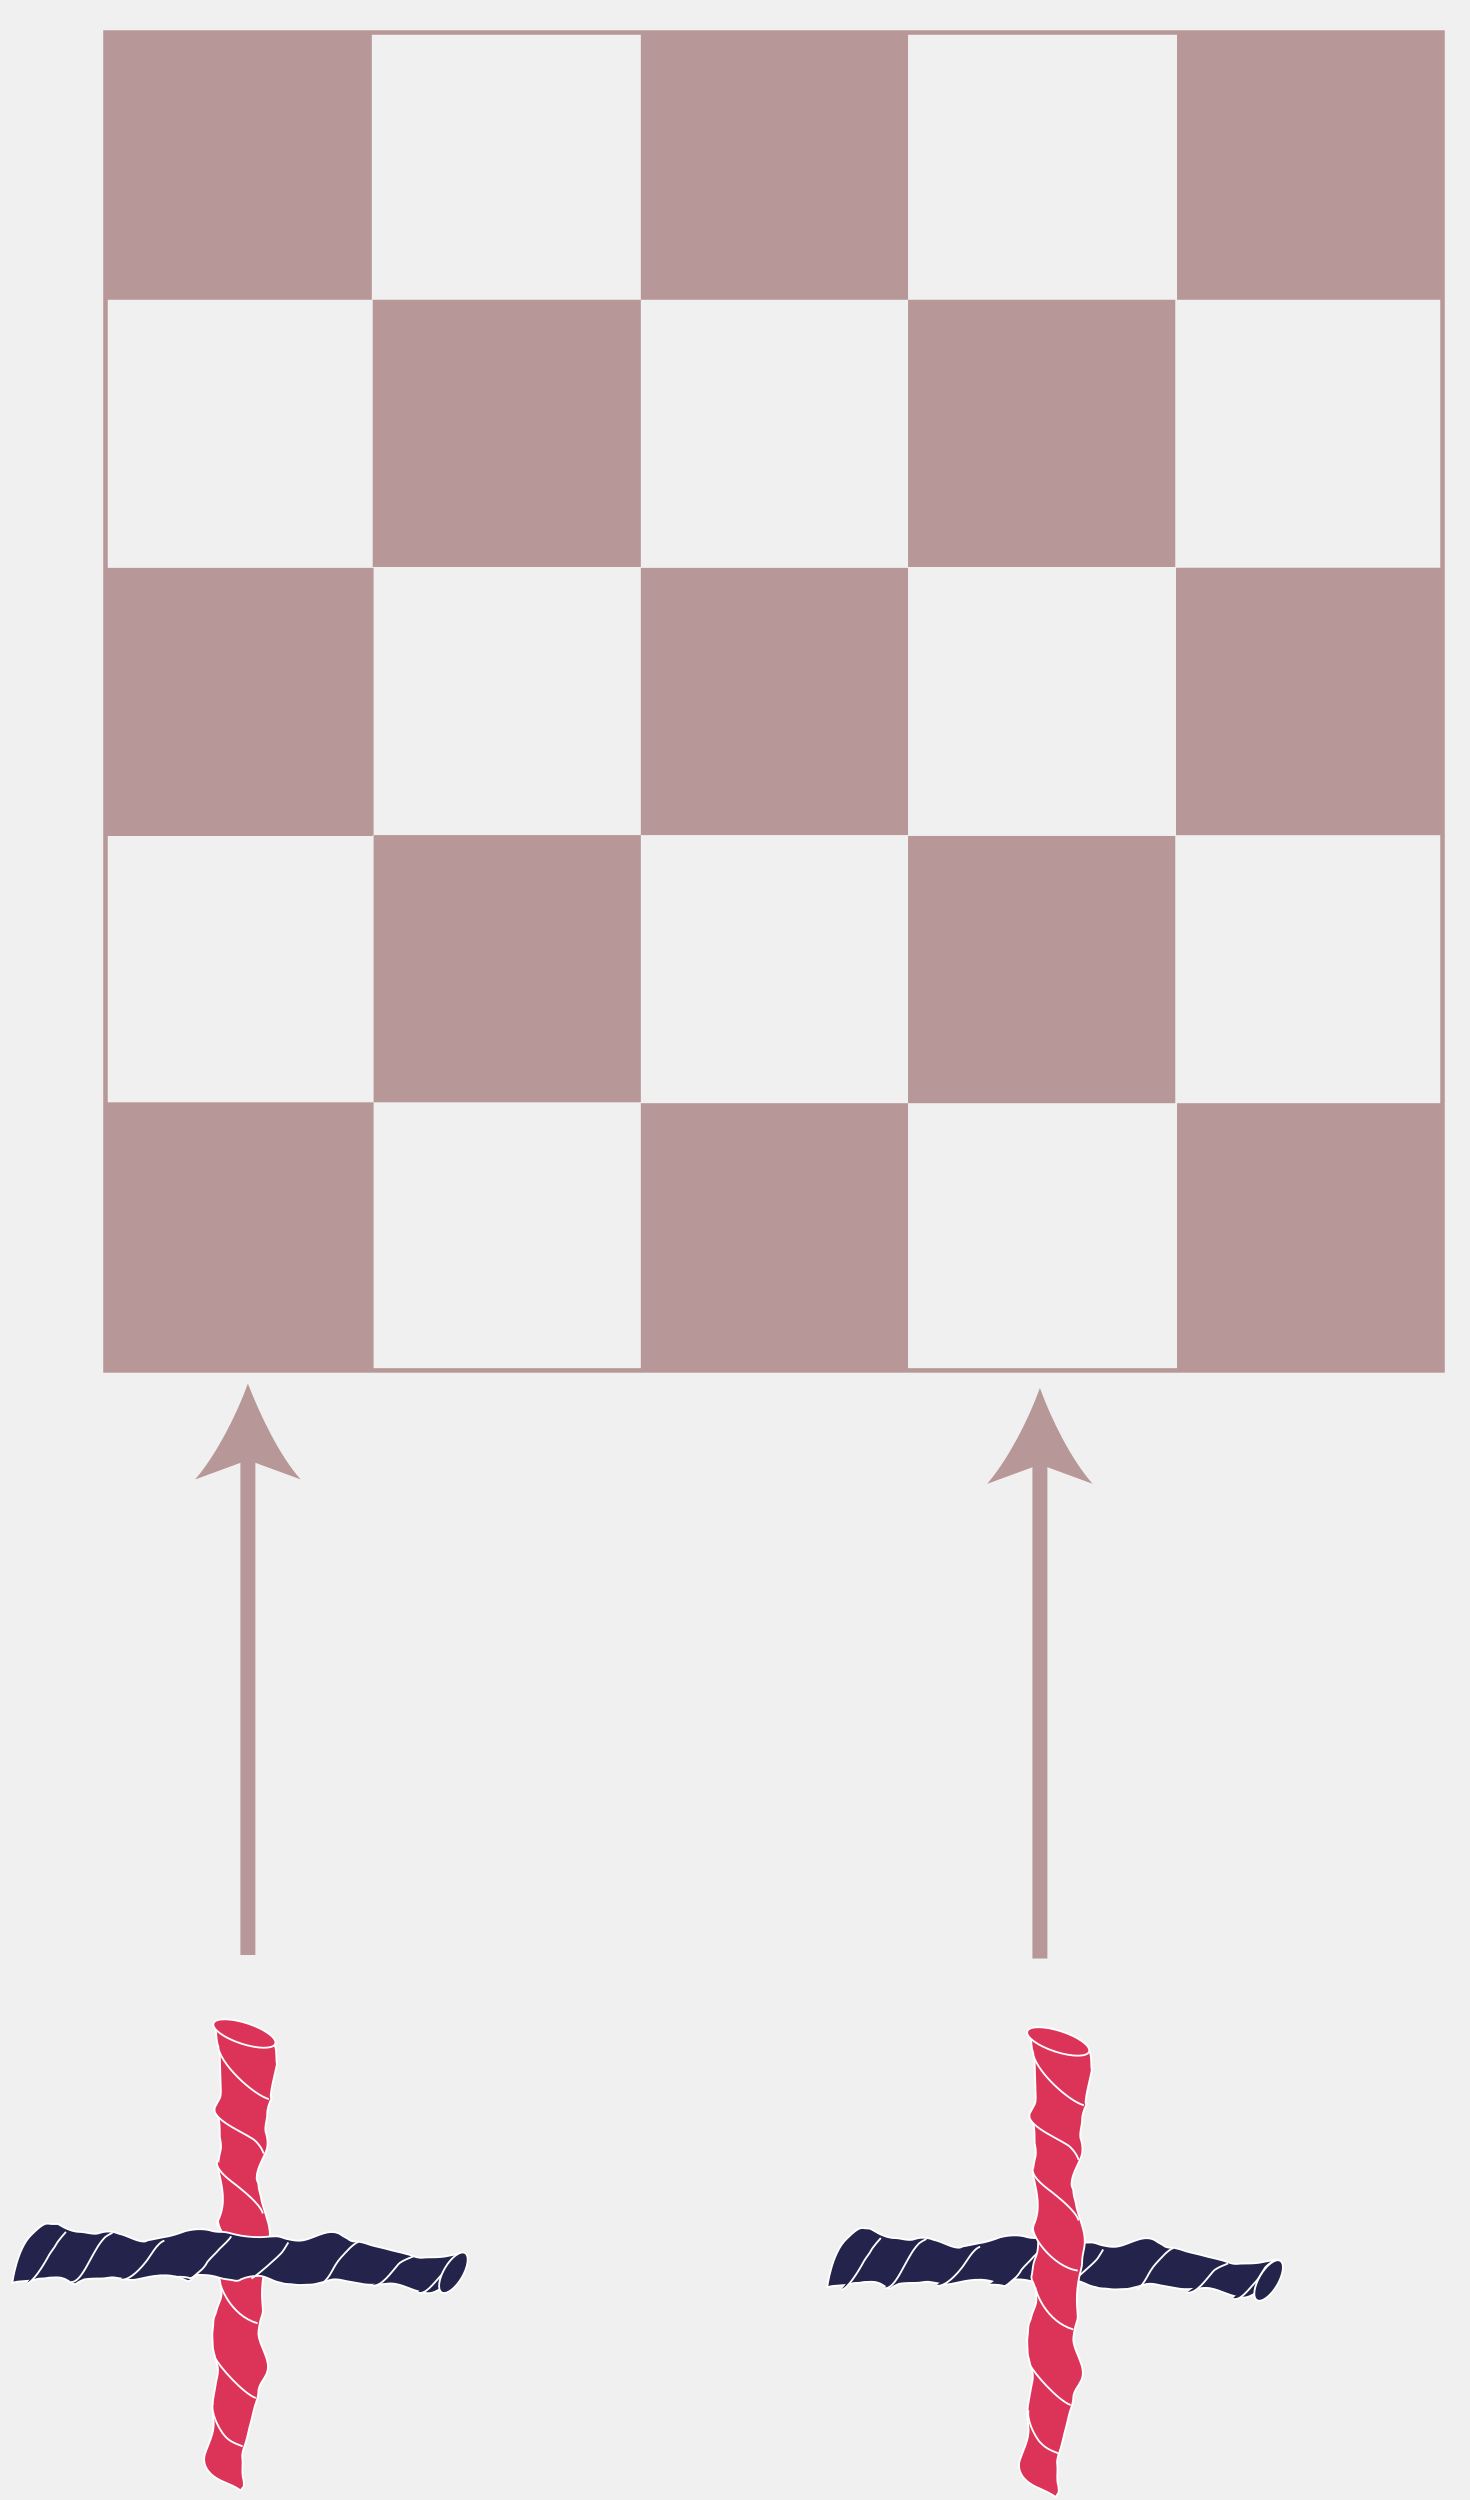
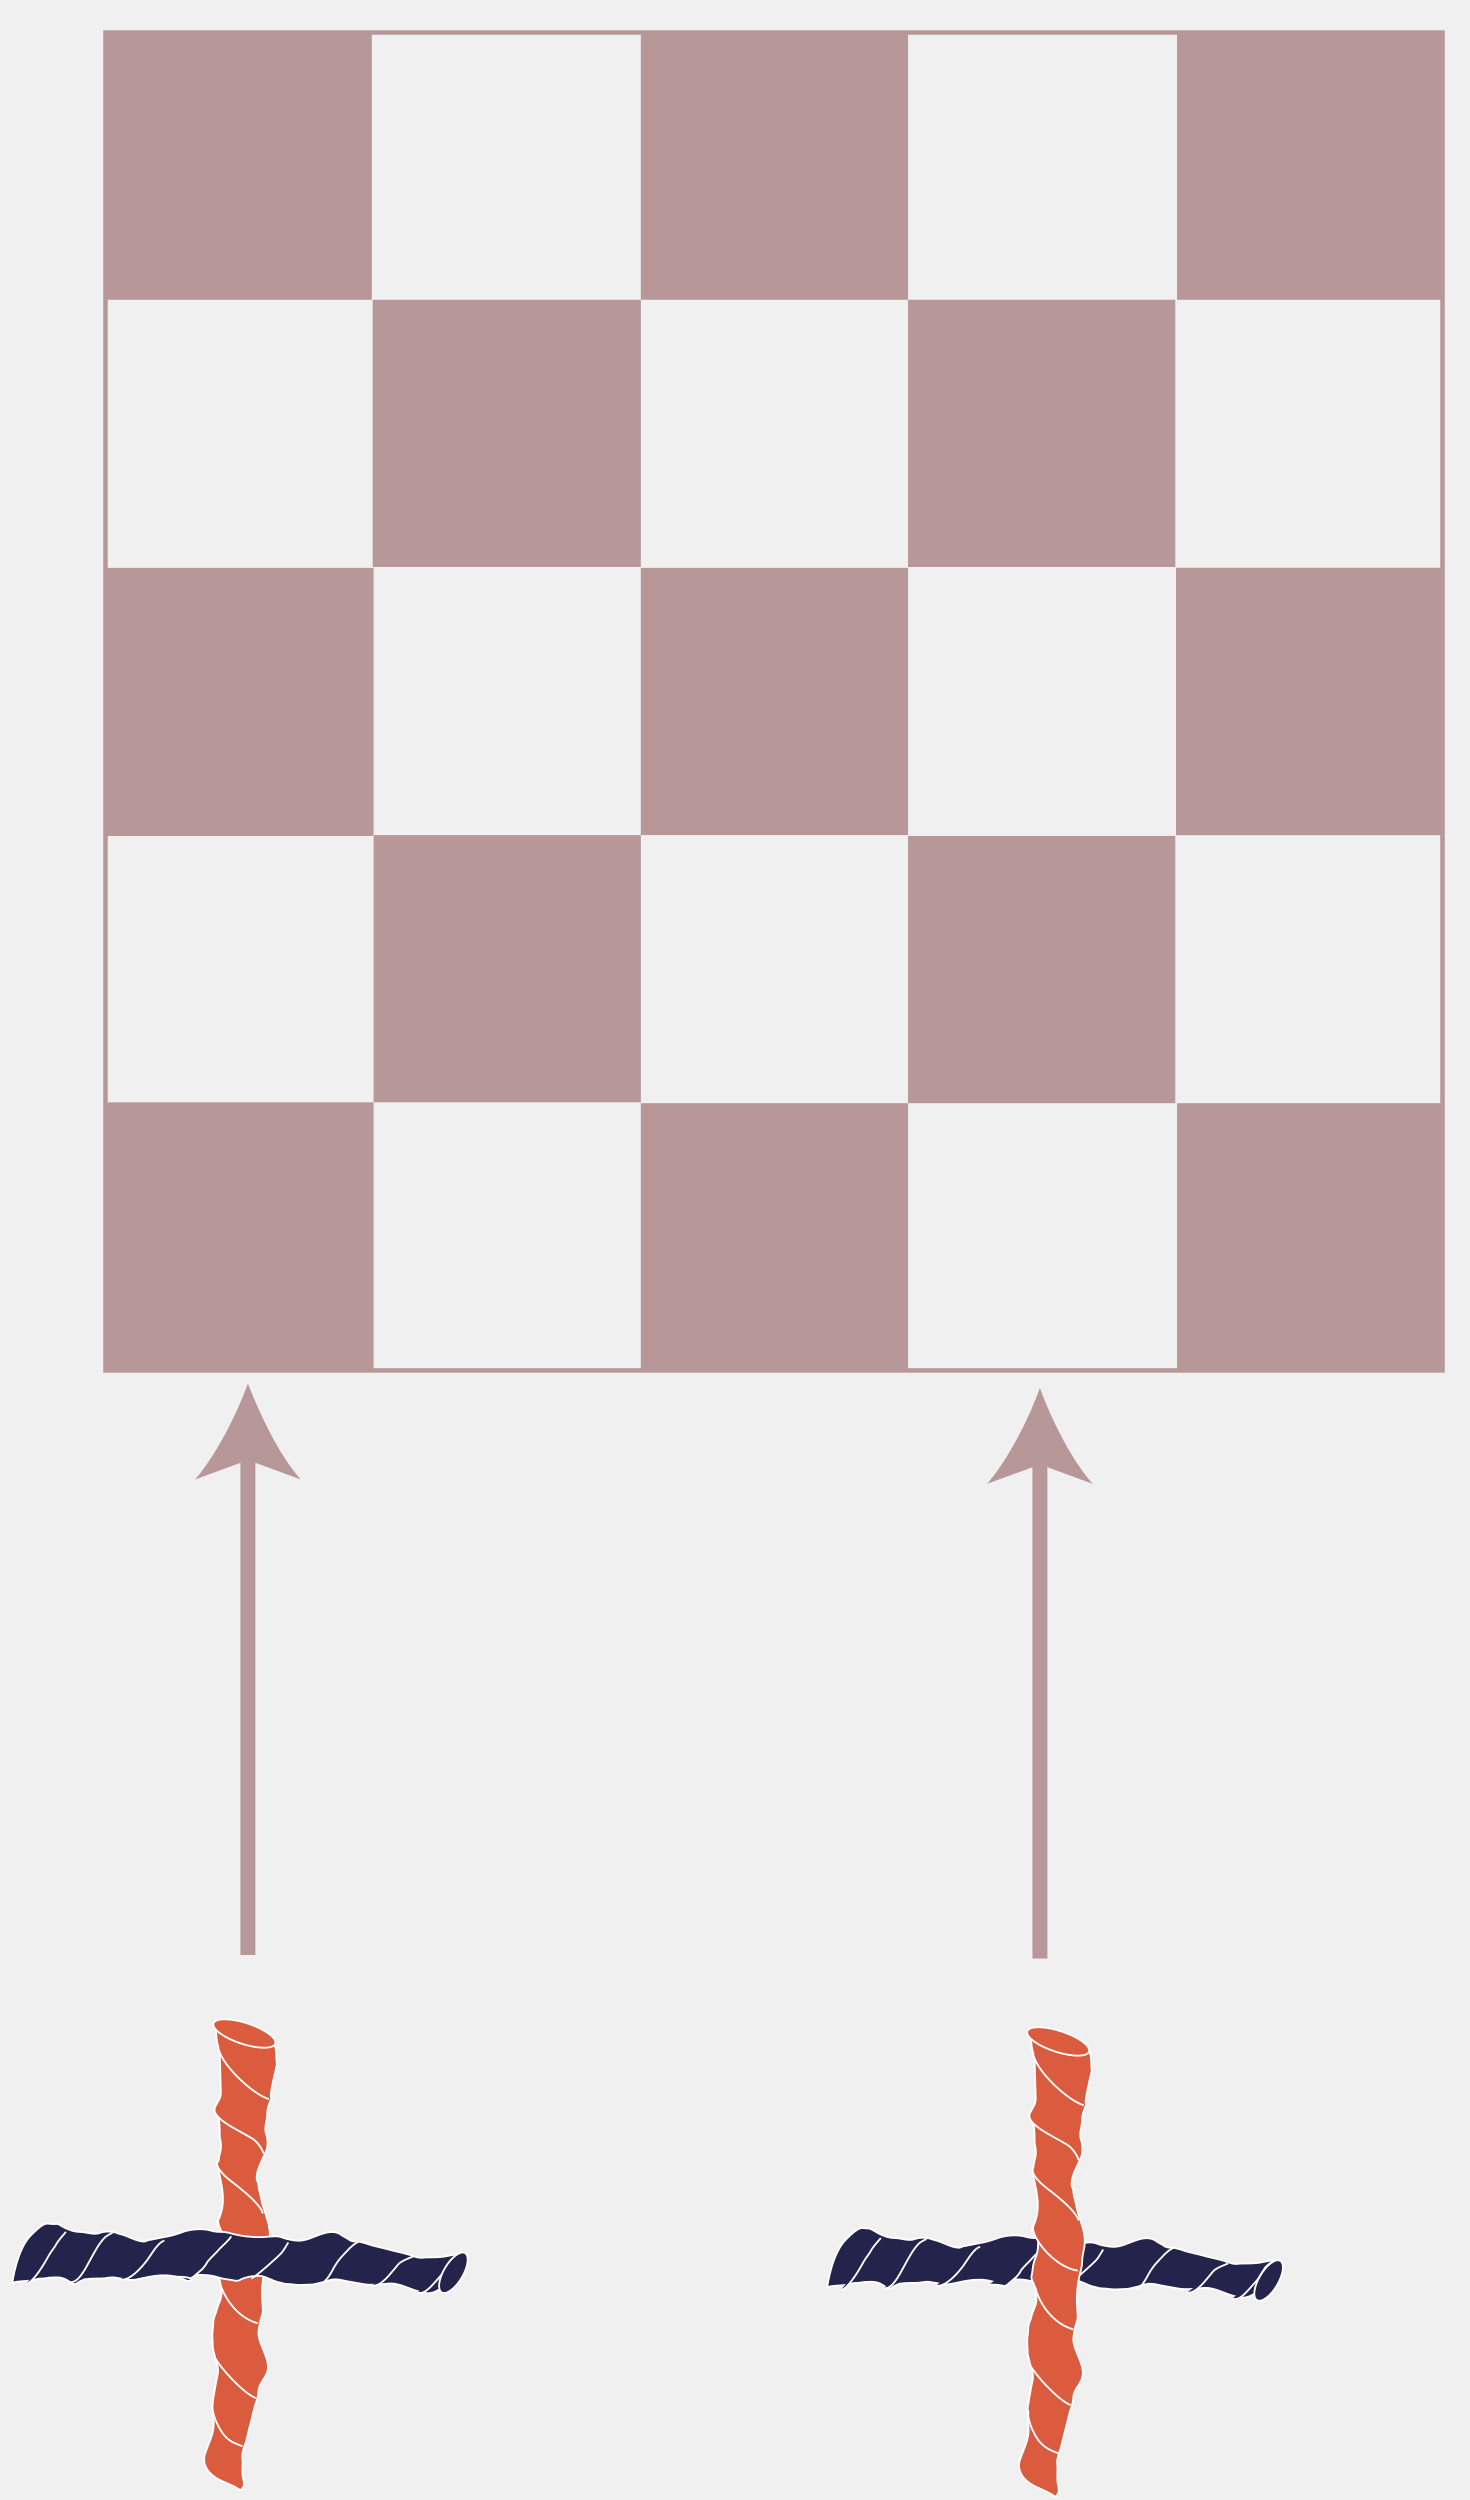
<svg xmlns="http://www.w3.org/2000/svg" version="1.1" id="Layer_1" x="0px" y="0px" viewBox="0 0 167.2 284.4" style="enable-background:new 0 0 167.2 284.4;" xml:space="preserve">
  <style type="text/css">
- 	.st0{fill:#DC3359;stroke:#FFFFFF;stroke-width:0.21;stroke-miterlimit:10;}
- 	.st1{fill:#DC3359;stroke:#FFFFFF;stroke-width:0.21;stroke-miterlimit:9.998;}
+ 	.st0{fill:#DA5B3E;stroke:#FFFFFF;stroke-width:0.21;stroke-miterlimit:10;}
+ 	.st1{fill:#DA5B3E;stroke:#FFFFFF;stroke-width:0.21;stroke-miterlimit:9.998;}
	.st2{fill:#24234C;stroke:#FFFFFF;stroke-width:0.21;stroke-miterlimit:10;}
	.st3{fill:#24234C;stroke:#FFFFFF;stroke-width:0.21;stroke-miterlimit:10.001;}
	.st4{fill:none;stroke:#B79797;stroke-width:1.703;stroke-miterlimit:10;}
	.st5{fill:#B79797;}
	.st6{fill:none;stroke:#B79797;stroke-width:0.512;stroke-miterlimit:10;}
</style>
  <g>
    <g>
      <g>
        <g>
          <path class="st0" d="M25.6,282.4c-2.5-1-2.5-2.5-2.3-3.2c0.4-1.2,1.1-2.4,1-3.7c-0.1-0.9-0.2-1.9,0-2.9c0.1-0.6,0.2-1.1,0.3-1.7      c0.1-0.5,0.2-0.8,0.2-1.3c0-0.6-0.3-1.1-0.4-1.7c-0.1-0.4-0.2-0.7-0.2-1.1c0-0.6-0.1-1.2,0-1.8c0.1-0.5,0-1,0.2-1.5      c0.2-0.4,0.2-0.7,0.4-1.2c0.2-0.5,0.4-0.9,0.4-1.4c0-0.7-0.1-1.4-0.4-2c-0.2-0.3-0.2-0.7-0.1-0.9c0.1-0.6,0.1-1.1,0.3-1.6      c0.3-0.7,0.4-1.2,0.4-1.9c0-0.3,0.1-0.7-0.2-0.9c-0.2-0.2-0.5-0.4-0.5-0.6s0.1-0.4,0.2-0.6c0.8-1.8,0.4-3.5,0-5.3      c-0.2-0.8,0-1.7,0.2-2.5c0.1-0.5,0-1-0.1-1.5c0-0.7,0-1.4-0.1-2c-0.1-0.3-0.2-0.6-0.4-0.8c-0.1-0.2-0.1-0.4-0.1-0.5      c0.2-0.4,0.4-0.7,0.6-1.1c0.2-0.5,0.1-1,0.1-1.5c0-0.3-0.1-3.1-0.1-3.4c0-0.3,0-0.6-0.1-0.8c-0.4-0.9-0.2-1.9-0.5-2.8l5.9,1.4      c0.5,1,0.6,0.2,1,1.2c0.2,0.6,0.1,1.5,0.2,2c0,0.3-1,3.9-0.6,3.9c-0.3,0.6-0.5,1.2-0.5,1.8c0,0.7-0.4,1.6-0.1,2.3      c0.2,0.7,0.2,1.5-0.1,2.1c-0.4,0.9-1,1.9-1,2.9c0,0.3,0.2,0.5,0.2,0.7c0,0.5,0.2,1,0.3,1.5c0.1,0.8,0.5,1.7,0.7,2.5      c0.3,0.9,0.4,1.9,0.2,2.7c-0.1,0.5-0.2,0.9-0.2,1.5c0,0.5-0.2,1-0.3,1.5c-0.2,0.9-0.3,1.9-0.3,2.8c0,0.7,0.1,1.2,0.1,1.9      c0,0.4-0.2,0.7-0.3,1.2c-0.1,0.5-0.2,0.9-0.2,1.4c0.1,1.5,1.6,3.1,0.9,4.6c-0.2,0.4-0.4,0.7-0.6,1c-0.2,0.4-0.3,0.7-0.3,0.9      c0,0.6-0.2,1.1-0.4,1.7c-0.2,0.7-0.3,1.3-0.5,2s-0.3,1.3-0.5,2c-0.1,0.4-0.3,0.8-0.4,1.3c-0.1,0.4,0,0.7,0,1.1      c0,0.7-0.1,1.4,0.1,2c0.1,0.7,0,0.8,0,0.8C27,283.6,28.1,283.4,25.6,282.4z" />
          <path class="st0" d="M24.8,232.7c0.1,2,4,5.6,5.8,6.1" />
          <path class="st0" d="M24.4,239.9c-0.2,1.4,4.1,3,4.7,3.7c0.7,0.7,0.9,1.4,0.9,1.4" />
          <path class="st0" d="M24.7,245.8c-0.2,0.8,0.7,1.7,2.2,2.8c0.6,0.5,2.7,2.1,3,3.2" />
          <path class="st0" d="M24.9,252.4c-0.6,0.8,2.1,4.7,5,5.1" />
          <path class="st0" d="M25,259.5c0,0.5,1.2,3.9,4.3,4.8" />
          <path class="st0" d="M24.4,268.1c0.5,1.1,3.3,4.2,4.7,4.7" />
          <path class="st0" d="M24.2,273.4c-0.2,1.1,0.6,2.7,1.2,3.5s1.2,1,2.2,1.4" />
        </g>
        <ellipse transform="matrix(0.3109 -0.9504 0.9504 0.3109 -200.7652 185.8122)" class="st1" cx="27.8" cy="231.4" rx="1.2" ry="3.7" />
      </g>
      <g>
        <g>
          <path class="st2" d="M51.8,259.9l0.8-3.5c-0.7,0-1.4,0.2-2,0.3c-0.7,0.1-1.4,0.1-2,0.1c-0.4,0-0.7,0.1-1.1,0      c-0.5-0.1-0.8-0.3-1.3-0.4c-0.7-0.2-1.3-0.3-2-0.5c-0.7-0.2-1.3-0.3-2-0.5c-0.6-0.2-1.1-0.4-1.7-0.4c-0.4,0-0.7-0.1-0.9-0.3      c-0.4-0.2-0.7-0.4-1-0.6c-1.5-0.7-3.1,0.8-4.6,0.8c-0.5,0-0.9-0.1-1.4-0.2c-0.4-0.1-0.7-0.3-1.2-0.3c-0.7,0-1.2,0.1-1.9,0.1      c-0.9,0-1.9-0.1-2.7-0.3c-0.5-0.1-1-0.3-1.5-0.3s-0.9,0-1.5-0.2c-0.9-0.2-1.9-0.1-2.7,0.1c-0.8,0.3-1.7,0.6-2.5,0.7      c-0.5,0.1-1,0.2-1.5,0.3c-0.3,0-0.5,0.2-0.7,0.2c-0.9,0-1.9-0.7-2.9-0.9c-0.7-0.3-1.5-0.3-2.1-0.1c-0.7,0.3-1.6-0.1-2.3-0.1      c-0.6,0-1.2-0.2-1.8-0.5c-0.2-0.1-0.5-0.3-0.7-0.4c-0.2,0-0.4,0-0.7,0c-0.6,0-0.7-0.4-2.3,1.2c-1.7,1.6-2.2,5.5-2.2,5.5      c0.9-0.3,1.8-0.1,2.7-0.4c0.3-0.1,0.6-0.1,0.8-0.1c0.3,0,0.6-0.1,0.8-0.1c0.5,0,1-0.1,1.5,0.1c0.4,0.1,0.7,0.4,1.1,0.6      c0.2,0.1,0.4,0,0.5-0.1c0.3-0.2,0.6-0.3,0.8-0.4c0.7-0.1,1.4-0.1,2-0.1c0.5,0,1-0.2,1.5-0.1c0.8,0.1,1.7,0.4,2.5,0.2      c1.8-0.4,3.5-0.8,5.3,0c0.2,0.1,0.4,0.2,0.6,0.2c0.2-0.1,0.4-0.3,0.6-0.5c0.3-0.3,0.6-0.2,0.9-0.2c0.7,0,1.3,0.1,1.9,0.3      c0.6,0.2,1.1,0.2,1.6,0.3c0.3,0.1,0.7,0.1,0.9-0.1c0.7-0.3,1.4-0.4,2-0.4c0.5,0,0.9,0.2,1.4,0.4c0.4,0.2,0.7,0.3,1.2,0.4      c0.5,0.2,1,0.1,1.5,0.2c0.6,0.1,1.2,0,1.8,0c0.4,0,0.7-0.1,1.1-0.2c0.6-0.1,1.1-0.4,1.7-0.4c0.5,0,0.8,0.1,1.3,0.2      c0.6,0.1,1.1,0.2,1.7,0.3c0.9,0.2,1.9,0.1,2.9,0c1.3-0.2,2.5,0.6,3.7,0.9c0.7,0.2,1.3,0.3,2-0.1c0.4-0.2,0.8-0.4,1.2-0.6      C51.2,260.1,51.5,260.1,51.8,259.9L51.8,259.9" />
          <path class="st2" d="M3,259.8c0.7-0.1,1.9-2,2.6-3.3c0.3-0.5,0.6-0.8,0.8-1.2c0.2-0.4,1.1-1.4,1.1-1.4" />
          <path class="st2" d="M8,259.6c1.3,0.2,2.3-3.1,3.6-4.7c0.2-0.2,0.3-0.4,0.5-0.5c0.1-0.1,0.7-0.4,0.7-0.4" />
          <path class="st2" d="M13.7,259.3c0.7,0.2,1.8-0.6,2.9-2c0.5-0.6,1.3-2.2,2.1-2.4" />
          <path class="st2" d="M19.9,259c0.5,0,1,0,1.5,0.1c0.2,0.1,0.3,0.1,0.6-0.1c0.2-0.2,0.5-0.4,0.7-0.6c0.4-0.3,0.7-0.7,0.9-1.1      c0.5-0.6,0.9-0.9,1.4-1.5c0.3-0.3,1.1-1,1.3-1.4" />
          <path class="st2" d="M28.6,259.2c0.5-0.2,3.2-2.6,3.5-3c0.3-0.4,0.5-0.8,0.7-1.1" />
          <path class="st2" d="M36.6,259.8c1.1-0.8,1.2-1.9,2.2-3c0.4-0.4,1.5-1.8,2.2-1.8" />
          <path class="st2" d="M42.3,260c1.1,0.2,2.2-1.5,3-2.4c0.3-0.4,1.7-0.9,1.7-0.9" />
          <path class="st2" d="M47.5,260.8c0.9,0.3,1.7-0.9,2.8-2.1c0.2-0.2,0.7-1.1,0.9-1.4c0.1-0.2,0.8-0.7,0.9-0.8" />
        </g>
        <ellipse transform="matrix(0.51 -0.8602 0.8602 0.51 -197.0993 171.1005)" class="st3" cx="51.6" cy="258.5" rx="2.6" ry="1.1" />
      </g>
    </g>
    <g>
      <g>
        <g>
          <path class="st2" d="M144.5,260.6l0.8-3.5c-0.7,0-1.4,0.2-2,0.3c-0.7,0.1-1.4,0.1-2,0.1c-0.4,0-0.7,0.1-1.1,0      c-0.5-0.1-0.8-0.3-1.3-0.4c-0.7-0.2-1.3-0.3-2-0.5s-1.3-0.3-2-0.5c-0.6-0.2-1.1-0.4-1.7-0.4c-0.4,0-0.7-0.1-0.9-0.3      c-0.4-0.2-0.7-0.4-1-0.6c-1.5-0.7-3.1,0.8-4.6,0.8c-0.5,0-0.9-0.1-1.4-0.2c-0.4-0.1-0.7-0.3-1.2-0.3c-0.7,0-1.2,0.1-1.9,0.1      c-0.9,0-1.9-0.1-2.7-0.3c-0.5-0.1-1-0.3-1.5-0.3s-0.9,0-1.5-0.2c-0.9-0.2-1.9-0.1-2.7,0.1c-0.8,0.3-1.7,0.6-2.5,0.7      c-0.5,0.1-1,0.2-1.5,0.3c-0.3,0-0.5,0.2-0.7,0.2c-0.9,0-1.9-0.7-2.9-0.9c-0.7-0.3-1.5-0.3-2.1-0.1c-0.7,0.3-1.6-0.1-2.3-0.1      c-0.6,0-1.2-0.2-1.8-0.5c-0.2-0.1-0.5-0.3-0.7-0.4c-0.3-0.2-0.5-0.2-0.7-0.2c-0.6,0-0.7-0.4-2.3,1.2c-1.7,1.6-2.2,5.5-2.2,5.5      c0.9-0.3,1.8-0.1,2.7-0.4c0.3-0.1,0.6-0.1,0.8-0.1c0.3,0,0.6-0.1,0.8-0.1c0.5,0,1-0.1,1.5,0.1c0.4,0.1,0.7,0.4,1.1,0.6      c0.2,0.1,0.4,0,0.5-0.1c0.3-0.2,0.6-0.3,0.8-0.4c0.7-0.1,1.4-0.1,2-0.1c0.5,0,1-0.2,1.5-0.1c0.8,0.1,1.7,0.4,2.5,0.2      c1.8-0.4,3.5-0.8,5.3,0c0.2,0.1,0.4,0.2,0.6,0.2c0.2-0.1,0.4-0.3,0.6-0.5c0.3-0.3,0.6-0.2,0.9-0.2c0.7,0,1.3,0.1,1.9,0.3      c0.6,0.2,1.1,0.2,1.6,0.3c0.3,0.1,0.7,0.1,0.9-0.1c0.7-0.3,1.4-0.4,2-0.4c0.5,0,0.9,0.2,1.4,0.4c0.4,0.2,0.7,0.3,1.2,0.4      c0.5,0.2,1,0.1,1.5,0.2c0.6,0.1,1.2,0,1.8,0c0.4,0,0.7-0.1,1.1-0.2c0.6-0.1,1.1-0.4,1.7-0.4c0.5,0,0.8,0.1,1.3,0.2      c0.6,0.1,1.1,0.2,1.7,0.3c0.9,0.2,1.9,0.1,2.9,0c1.3-0.2,2.5,0.6,3.7,0.9c0.7,0.2,1.3,0.3,2-0.1c0.4-0.2,0.8-0.4,1.2-0.6      C143.9,260.9,144.3,260.9,144.5,260.6L144.5,260.6" />
          <path class="st2" d="M95.7,260.5c0.7-0.1,1.9-2,2.6-3.3c0.3-0.5,0.6-0.8,0.8-1.2c0.2-0.4,1.1-1.4,1.1-1.4" />
          <path class="st2" d="M100.6,260.3c1.3,0.2,2.3-3.1,3.6-4.7c0.2-0.2,0.3-0.4,0.5-0.5c0.1-0.1,0.7-0.4,0.7-0.4" />
          <path class="st2" d="M106.5,260c0.7,0.2,1.8-0.6,2.9-2c0.5-0.6,1.3-2.2,2.1-2.4" />
          <path class="st2" d="M112.5,259.9c0.5,0,1,0,1.5,0.1c0.2,0.1,0.3,0.1,0.6-0.1c0.2-0.2,0.5-0.4,0.7-0.6c0.4-0.3,0.7-0.7,0.9-1.1      c0.5-0.6,0.9-0.9,1.4-1.5c0.3-0.3,1.1-1,1.3-1.4" />
          <path class="st2" d="M121.3,260c0.5-0.2,3.2-2.6,3.5-3s0.5-0.8,0.7-1.1" />
          <path class="st2" d="M129.3,260.5c1.1-0.8,1.2-1.9,2.2-3c0.4-0.4,1.5-1.8,2.2-1.8" />
          <path class="st2" d="M135,260.8c1.1,0.2,2.2-1.5,3-2.4c0.3-0.4,1.7-0.9,1.7-0.9" />
          <path class="st2" d="M140.2,261.5c0.9,0.3,1.7-0.9,2.8-2.1c0.2-0.2,0.7-1.1,0.9-1.4c0.1-0.2,0.8-0.7,0.9-0.8" />
        </g>
        <ellipse transform="matrix(0.51 -0.8602 0.8602 0.51 -152.4109 251.2628)" class="st3" cx="144.3" cy="259.4" rx="2.6" ry="1.1" />
      </g>
      <g>
        <g>
          <path class="st0" d="M118.3,283.1c-2.5-1-2.5-2.5-2.3-3.2c0.4-1.2,1.1-2.4,1-3.7c-0.1-0.9-0.2-1.9,0-2.9      c0.1-0.6,0.2-1.1,0.3-1.7c0.1-0.5,0.2-0.8,0.2-1.3c0-0.6-0.3-1.1-0.4-1.7c-0.1-0.4-0.2-0.7-0.2-1.1c0-0.6-0.1-1.2,0-1.8      c0.1-0.5,0-1,0.2-1.5c0.2-0.4,0.2-0.7,0.4-1.2c0.2-0.5,0.4-0.9,0.4-1.4c0-0.7-0.1-1.4-0.4-2c-0.2-0.3-0.2-0.7-0.1-0.9      c0.1-0.6,0.1-1.1,0.3-1.6c0.3-0.7,0.4-1.2,0.4-1.9c0-0.3,0.1-0.7-0.2-0.9c-0.2-0.2-0.5-0.4-0.5-0.6s0.1-0.4,0.2-0.6      c0.8-1.8,0.4-3.5,0-5.3c-0.2-0.8,0-1.7,0.2-2.5c0.1-0.5,0-1-0.1-1.5c0-0.7,0-1.4-0.1-2c-0.1-0.3-0.2-0.6-0.4-0.8      c-0.1-0.2-0.1-0.4-0.1-0.5c0.2-0.4,0.4-0.7,0.6-1.1c0.2-0.5,0.1-1,0.1-1.5c0-0.3-0.1-3.1-0.1-3.4c0-0.3,0-0.6-0.1-0.8      c-0.4-0.9-0.2-1.9-0.5-2.8l5.9,1.4c0.5,1,0.6,0.2,1,1.2c0.2,0.6,0.1,1.5,0.2,2c0,0.3-1,3.9-0.6,3.9c-0.3,0.6-0.5,1.2-0.5,1.8      c0,0.7-0.4,1.6-0.1,2.3c0.2,0.7,0.2,1.5-0.1,2.1c-0.4,0.9-1,1.9-1,2.9c0,0.3,0.2,0.5,0.2,0.7c0,0.5,0.2,1,0.3,1.5      c0.1,0.8,0.5,1.7,0.7,2.5c0.3,0.9,0.4,1.9,0.2,2.7c-0.1,0.5-0.2,0.9-0.2,1.5c0,0.5-0.2,1-0.3,1.5c-0.2,0.9-0.3,1.9-0.3,2.8      c0,0.7,0.1,1.2,0.1,1.9c0,0.4-0.2,0.7-0.3,1.2c-0.1,0.5-0.2,0.9-0.2,1.4c0.1,1.5,1.6,3.1,0.9,4.6c-0.2,0.4-0.4,0.7-0.6,1      c-0.2,0.4-0.3,0.7-0.3,0.9c0,0.6-0.2,1.1-0.4,1.7c-0.2,0.7-0.3,1.3-0.5,2s-0.3,1.3-0.5,2c-0.1,0.4-0.3,0.8-0.4,1.3      c-0.1,0.4,0,0.7,0,1.1c0,0.7-0.1,1.4,0.1,2c0.1,0.7,0,0.8,0,0.8C119.8,284.3,120.8,284.2,118.3,283.1z" />
          <path class="st0" d="M117.5,233.4c0.1,2,4,5.6,5.8,6.1" />
          <path class="st0" d="M117.1,240.6c-0.2,1.4,4.1,3,4.7,3.7c0.7,0.7,0.9,1.4,0.9,1.4" />
          <path class="st0" d="M117.5,246.6c-0.2,0.8,0.7,1.7,2.2,2.8c0.6,0.5,2.7,2.1,3,3.2" />
          <path class="st0" d="M117.6,253.2c-0.6,0.8,2.1,4.7,5,5.1" />
          <path class="st0" d="M117.8,260.2c0,0.5,1.2,3.9,4.3,4.8" />
          <path class="st0" d="M117.1,268.9c0.5,1.1,3.3,4.2,4.7,4.7" />
          <path class="st0" d="M117,274.2c-0.2,1.1,0.6,2.7,1.2,3.5c0.7,0.8,1.2,1,2.2,1.4" />
        </g>
        <ellipse transform="matrix(0.3109 -0.9504 0.9504 0.3109 -137.7371 274.472)" class="st1" cx="120.4" cy="232.2" rx="1.2" ry="3.7" />
      </g>
    </g>
    <g>
      <g>
        <line class="st4" x1="28.2" y1="165.1" x2="28.2" y2="222.4" />
        <g>
          <path class="st5" d="M28.2,157.4c-1.3,3.6-3.6,8.1-6,10.9l6-2.2l6,2.2C31.8,165.6,29.6,161,28.2,157.4z" />
        </g>
      </g>
    </g>
    <g>
      <g>
        <line class="st4" x1="118.3" y1="165.6" x2="118.3" y2="222.8" />
        <g>
          <path class="st5" d="M118.3,157.9c-1.3,3.6-3.6,8.1-6,10.9l6-2.2l6,2.2C121.9,166.1,119.6,161.5,118.3,157.9z" />
        </g>
      </g>
    </g>
    <g>
      <rect x="11.9" y="3.7" class="st5" width="30.4" height="30.4" />
      <rect x="42.4" y="34.1" class="st5" width="30.5" height="30.4" />
      <rect x="72.9" y="3.7" class="st5" width="30.4" height="30.4" />
      <rect x="12.1" y="64.6" class="st5" width="30.4" height="30.4" />
      <rect x="103.3" y="34.1" class="st5" width="30.4" height="30.4" />
      <rect x="133.8" y="64.6" class="st5" width="30.3" height="30.4" />
      <rect x="133.9" y="3.7" class="st5" width="30.1" height="30.4" />
      <rect x="12" y="64.7" class="st5" width="30.4" height="30.4" />
      <rect x="42.5" y="95" class="st5" width="30.4" height="30.4" />
      <rect x="72.9" y="125.5" class="st5" width="30.4" height="30.4" />
      <rect x="72.9" y="64.6" class="st5" width="30.4" height="30.4" />
      <rect x="12.1" y="125.4" class="st5" width="30.4" height="30.4" />
      <rect x="103.3" y="95.1" class="st5" width="30.4" height="30.4" />
      <rect x="133.9" y="125.5" class="st5" width="30.2" height="30.4" />
      <rect x="133.8" y="64.6" class="st5" width="30.3" height="30.4" />
      <rect x="12" y="3.7" class="st6" width="152.1" height="152.2" />
    </g>
  </g>
</svg>
